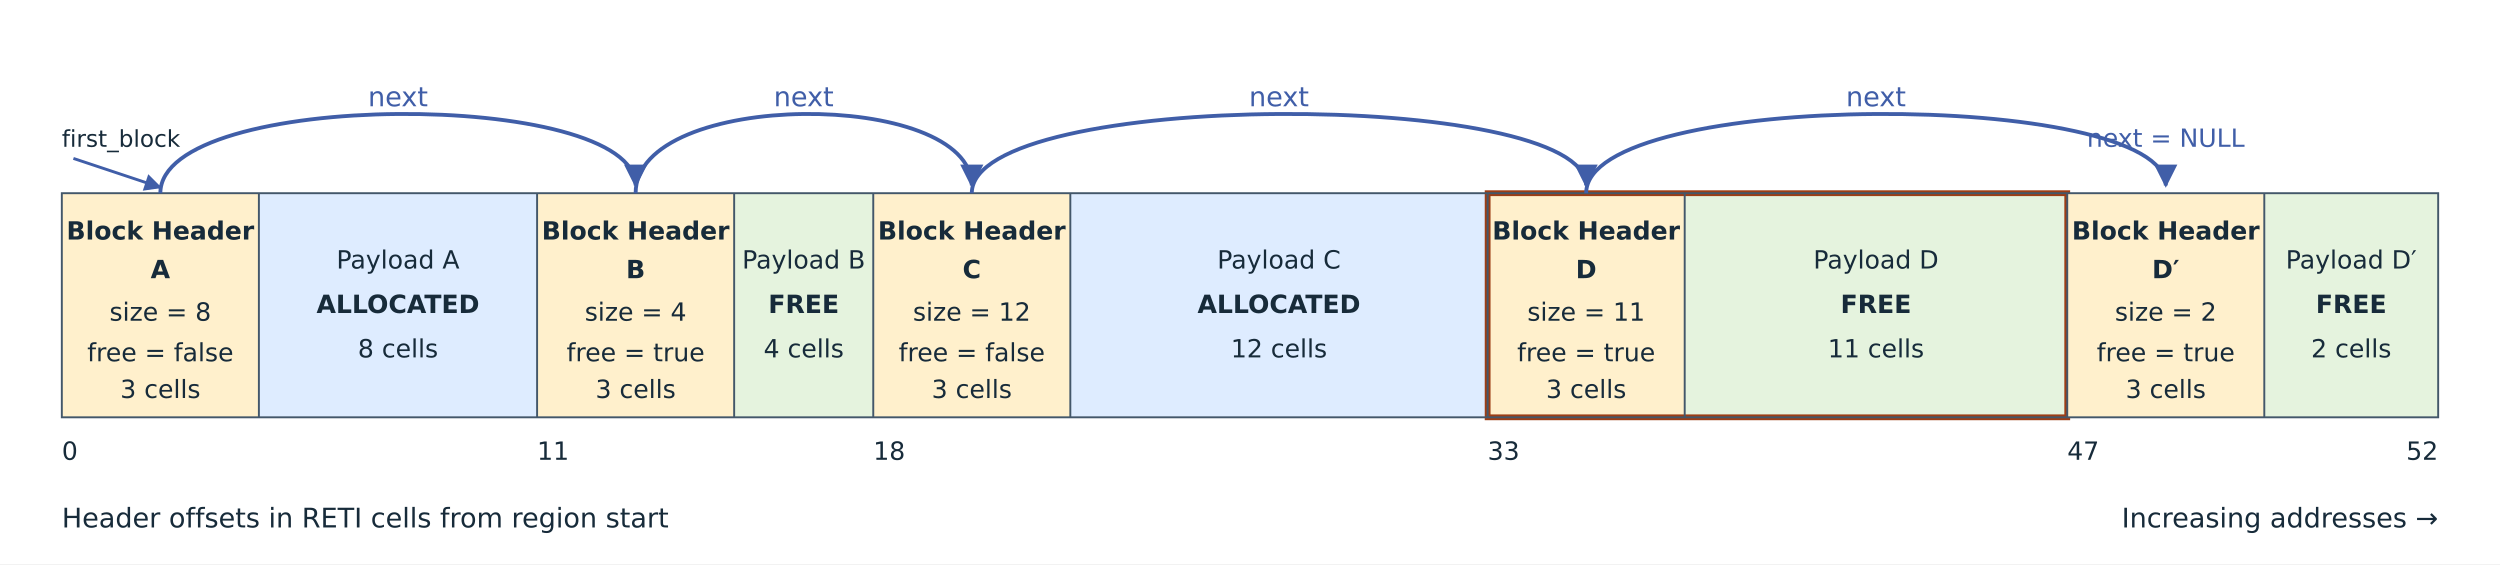
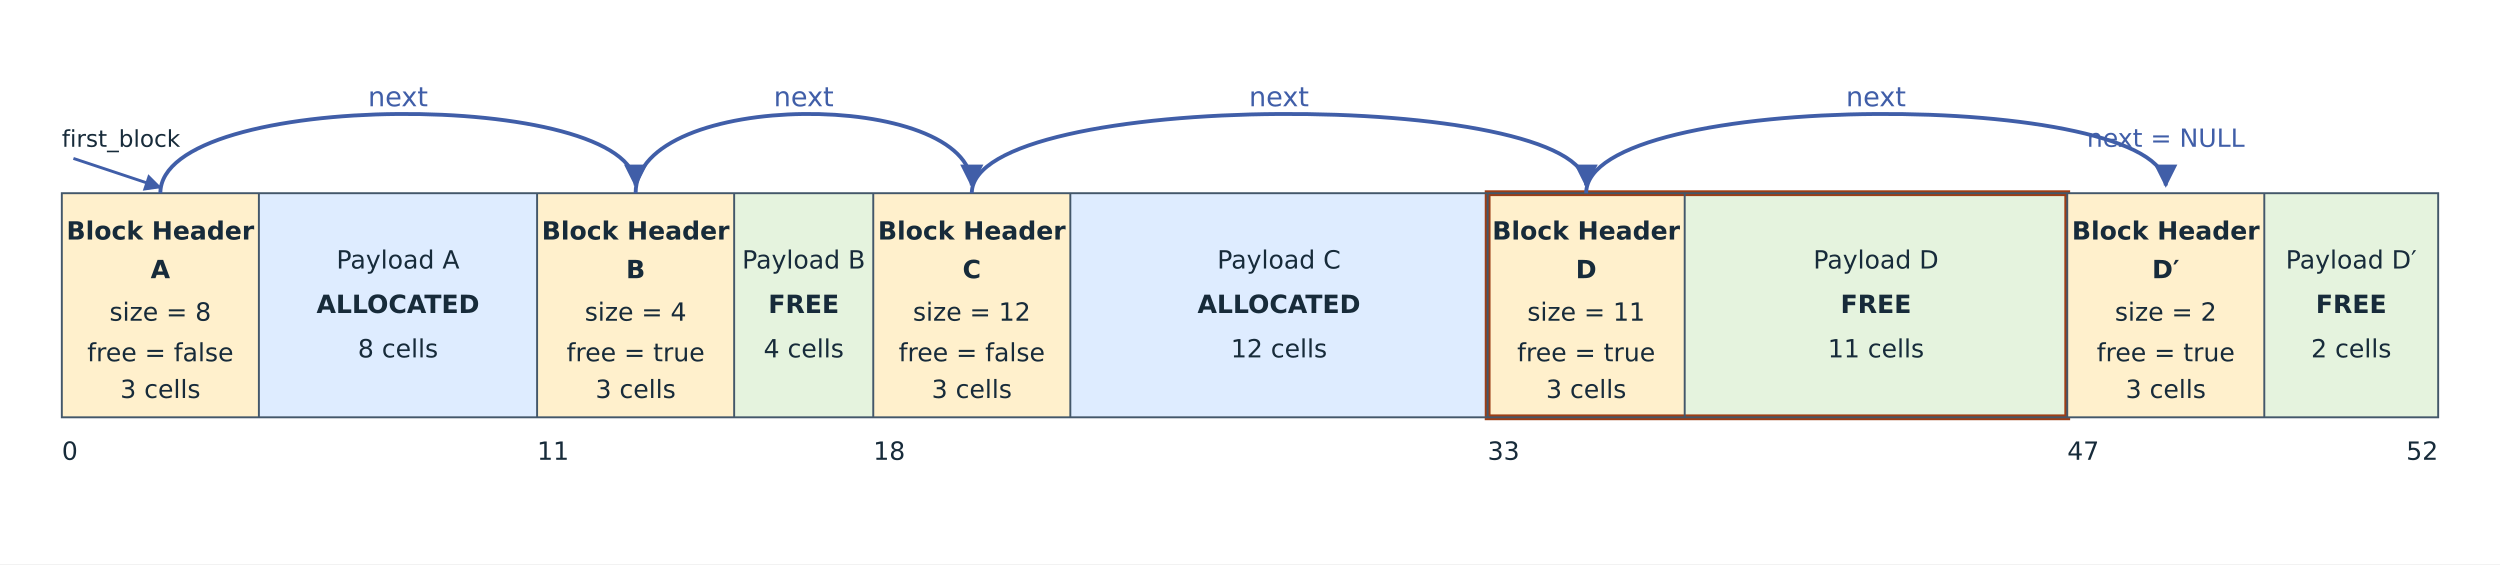
<svg xmlns="http://www.w3.org/2000/svg" width="1294" height="292" viewBox="0 0 1294 292" role="img" aria-labelledby="title desc">
  <defs>
    <marker id="arrow" viewBox="0 0 10 10" refX="9" refY="5" markerWidth="6" markerHeight="6" orient="auto-start-reverse">
      <path d="M 0 0 L 10 5 L 0 10 z" fill="#405ea8" />
    </marker>
  </defs>
  <rect width="1294" height="292" fill="white" />
  <g font-family="DejaVu Sans, sans-serif">
    <rect x="32" y="100" width="102" height="116" fill="#fff0cc" />
    <text x="83.0" y="124" font-size="13" font-weight="bold" text-anchor="middle" fill="#172b3a">Block Header</text>
    <text x="83.0" y="144" font-size="13" font-weight="bold" text-anchor="middle" fill="#172b3a">A</text>
    <text x="83.0" y="166" font-size="13" font-weight="normal" text-anchor="middle" fill="#172b3a">size = 8</text>
    <text x="83.0" y="187" font-size="13" font-weight="normal" text-anchor="middle" fill="#172b3a">free = false</text>
    <text x="83.0" y="206" font-size="13" font-weight="normal" text-anchor="middle" fill="#172b3a">3 cells</text>
    <rect x="134" y="100" width="144" height="116" fill="#deecff" />
    <text x="206.0" y="139" font-size="13" font-weight="normal" text-anchor="middle" fill="#172b3a">Payload A</text>
    <text x="206.0" y="162" font-size="13" font-weight="bold" text-anchor="middle" fill="#172b3a">ALLOCATED</text>
    <text x="206.0" y="185" font-size="13" font-weight="normal" text-anchor="middle" fill="#172b3a">8 cells</text>
    <text x="32" y="238" font-size="13" font-weight="normal" text-anchor="start" fill="#172b3a">0</text>
    <rect x="278" y="100" width="102" height="116" fill="#fff0cc" />
    <text x="329.0" y="124" font-size="13" font-weight="bold" text-anchor="middle" fill="#172b3a">Block Header</text>
    <text x="329.0" y="144" font-size="13" font-weight="bold" text-anchor="middle" fill="#172b3a">B</text>
    <text x="329.0" y="166" font-size="13" font-weight="normal" text-anchor="middle" fill="#172b3a">size = 4</text>
    <text x="329.0" y="187" font-size="13" font-weight="normal" text-anchor="middle" fill="#172b3a">free = true</text>
    <text x="329.0" y="206" font-size="13" font-weight="normal" text-anchor="middle" fill="#172b3a">3 cells</text>
    <rect x="380" y="100" width="72" height="116" fill="#e5f3de" />
    <text x="416.0" y="139" font-size="13" font-weight="normal" text-anchor="middle" fill="#172b3a">Payload B</text>
    <text x="416.0" y="162" font-size="13" font-weight="bold" text-anchor="middle" fill="#172b3a">FREE</text>
    <text x="416.0" y="185" font-size="13" font-weight="normal" text-anchor="middle" fill="#172b3a">4 cells</text>
    <text x="278" y="238" font-size="13" font-weight="normal" text-anchor="start" fill="#172b3a">11</text>
    <rect x="452" y="100" width="102" height="116" fill="#fff0cc" />
    <text x="503.0" y="124" font-size="13" font-weight="bold" text-anchor="middle" fill="#172b3a">Block Header</text>
    <text x="503.0" y="144" font-size="13" font-weight="bold" text-anchor="middle" fill="#172b3a">C</text>
    <text x="503.0" y="166" font-size="13" font-weight="normal" text-anchor="middle" fill="#172b3a">size = 12</text>
    <text x="503.0" y="187" font-size="13" font-weight="normal" text-anchor="middle" fill="#172b3a">free = false</text>
    <text x="503.0" y="206" font-size="13" font-weight="normal" text-anchor="middle" fill="#172b3a">3 cells</text>
    <rect x="554" y="100" width="216" height="116" fill="#deecff" />
    <text x="662.0" y="139" font-size="13" font-weight="normal" text-anchor="middle" fill="#172b3a">Payload C</text>
    <text x="662.0" y="162" font-size="13" font-weight="bold" text-anchor="middle" fill="#172b3a">ALLOCATED</text>
    <text x="662.0" y="185" font-size="13" font-weight="normal" text-anchor="middle" fill="#172b3a">12 cells</text>
    <text x="452" y="238" font-size="13" font-weight="normal" text-anchor="start" fill="#172b3a">18</text>
    <rect x="770" y="100" width="102" height="116" fill="#fff0cc" />
    <text x="821.0" y="124" font-size="13" font-weight="bold" text-anchor="middle" fill="#172b3a">Block Header</text>
    <text x="821.0" y="144" font-size="13" font-weight="bold" text-anchor="middle" fill="#172b3a">D</text>
    <text x="821.0" y="166" font-size="13" font-weight="normal" text-anchor="middle" fill="#172b3a">size = 11</text>
    <text x="821.0" y="187" font-size="13" font-weight="normal" text-anchor="middle" fill="#172b3a">free = true</text>
    <text x="821.0" y="206" font-size="13" font-weight="normal" text-anchor="middle" fill="#172b3a">3 cells</text>
    <rect x="872" y="100" width="198" height="116" fill="#e5f3de" />
    <text x="971.0" y="139" font-size="13" font-weight="normal" text-anchor="middle" fill="#172b3a">Payload D</text>
    <text x="971.0" y="162" font-size="13" font-weight="bold" text-anchor="middle" fill="#172b3a">FREE</text>
    <text x="971.0" y="185" font-size="13" font-weight="normal" text-anchor="middle" fill="#172b3a">11 cells</text>
    <rect x="770" y="100" width="300" height="116" fill="none" stroke="#9c3d15" stroke-width="3" />
    <text x="770" y="238" font-size="13" font-weight="normal" text-anchor="start" fill="#172b3a">33</text>
    <rect x="1070" y="100" width="102" height="116" fill="#fff0cc" />
    <text x="1121.0" y="124" font-size="13" font-weight="bold" text-anchor="middle" fill="#172b3a">Block Header</text>
    <text x="1121.0" y="144" font-size="13" font-weight="bold" text-anchor="middle" fill="#172b3a">D′</text>
    <text x="1121.0" y="166" font-size="13" font-weight="normal" text-anchor="middle" fill="#172b3a">size = 2</text>
    <text x="1121.0" y="187" font-size="13" font-weight="normal" text-anchor="middle" fill="#172b3a">free = true</text>
    <text x="1121.0" y="206" font-size="13" font-weight="normal" text-anchor="middle" fill="#172b3a">3 cells</text>
    <rect x="1172" y="100" width="90" height="116" fill="#e5f3de" />
    <text x="1217.0" y="139" font-size="13" font-weight="normal" text-anchor="middle" fill="#172b3a">Payload D′</text>
    <text x="1217.0" y="162" font-size="13" font-weight="bold" text-anchor="middle" fill="#172b3a">FREE</text>
    <text x="1217.0" y="185" font-size="13" font-weight="normal" text-anchor="middle" fill="#172b3a">2 cells</text>
    <text x="1070" y="238" font-size="13" font-weight="normal" text-anchor="start" fill="#172b3a">47</text>
    <rect x="32" y="100" width="1230" height="116" fill="none" stroke="#43576a" />
    <path d="M 134.0 100 v 116" stroke="#43576a" />
    <path d="M 278.0 100 v 116" stroke="#43576a" />
    <path d="M 380.0 100 v 116" stroke="#43576a" />
    <path d="M 452.0 100 v 116" stroke="#43576a" />
    <path d="M 554.0 100 v 116" stroke="#43576a" />
    <path d="M 770.0 100 v 116" stroke="#43576a" />
    <path d="M 872.0 100 v 116" stroke="#43576a" />
    <path d="M 1070.0 100 v 116" stroke="#43576a" />
    <path d="M 1172.0 100 v 116" stroke="#43576a" />
    <path d="M 83.0 100 C 83.0 46, 329.0 46, 329.0 96" fill="none" stroke="#405ea8" stroke-width="2" marker-end="url(#arrow)" />
    <text x="206.0" y="55" font-size="14" font-weight="normal" text-anchor="middle" fill="#405ea8">next</text>
    <path d="M 329.0 100 C 329.0 46, 503.0 46, 503.0 96" fill="none" stroke="#405ea8" stroke-width="2" marker-end="url(#arrow)" />
    <text x="416.0" y="55" font-size="14" font-weight="normal" text-anchor="middle" fill="#405ea8">next</text>
    <path d="M 503.0 100 C 503.0 46, 821.0 46, 821.0 96" fill="none" stroke="#405ea8" stroke-width="2" marker-end="url(#arrow)" />
    <text x="662.0" y="55" font-size="14" font-weight="normal" text-anchor="middle" fill="#405ea8">next</text>
    <path d="M 821.0 100 C 821.0 46, 1121.0 46, 1121.0 96" fill="none" stroke="#405ea8" stroke-width="2" marker-end="url(#arrow)" />
    <text x="971.0" y="55" font-size="14" font-weight="normal" text-anchor="middle" fill="#405ea8">next</text>
    <text x="1121.0" y="76" font-size="13" font-weight="normal" text-anchor="middle" fill="#405ea8">next = NULL</text>
    <text x="32" y="76" font-size="12" font-weight="normal" text-anchor="start" fill="#172b3a">first_block</text>
    <path d="M 38 82 L 83.0 97" stroke="#405ea8" stroke-width="1.5" marker-end="url(#arrow)" />
-     <text x="32" y="273" font-size="14" font-weight="normal" text-anchor="start" fill="#172b3a">Header offsets in RETI cells from region start</text>
    <text x="1262" y="238" font-size="13" font-weight="normal" text-anchor="end" fill="#172b3a">52</text>
-     <text x="1262" y="273" font-size="14" font-weight="normal" text-anchor="end" fill="#172b3a">Increasing addresses →</text>
  </g>
</svg>
